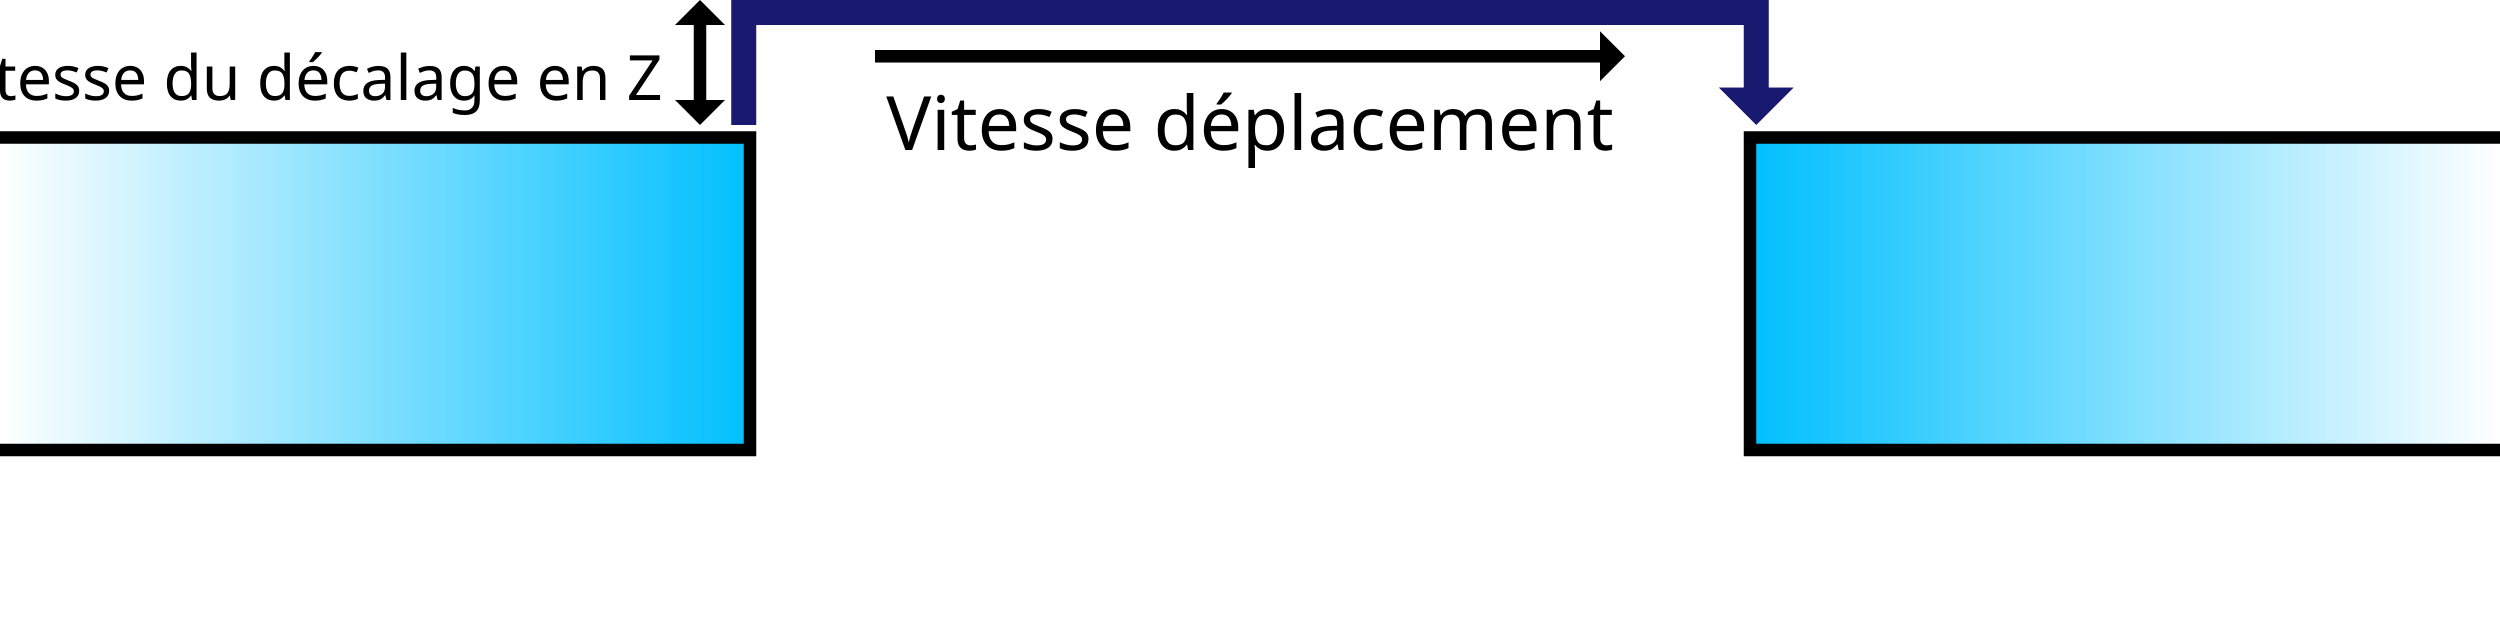
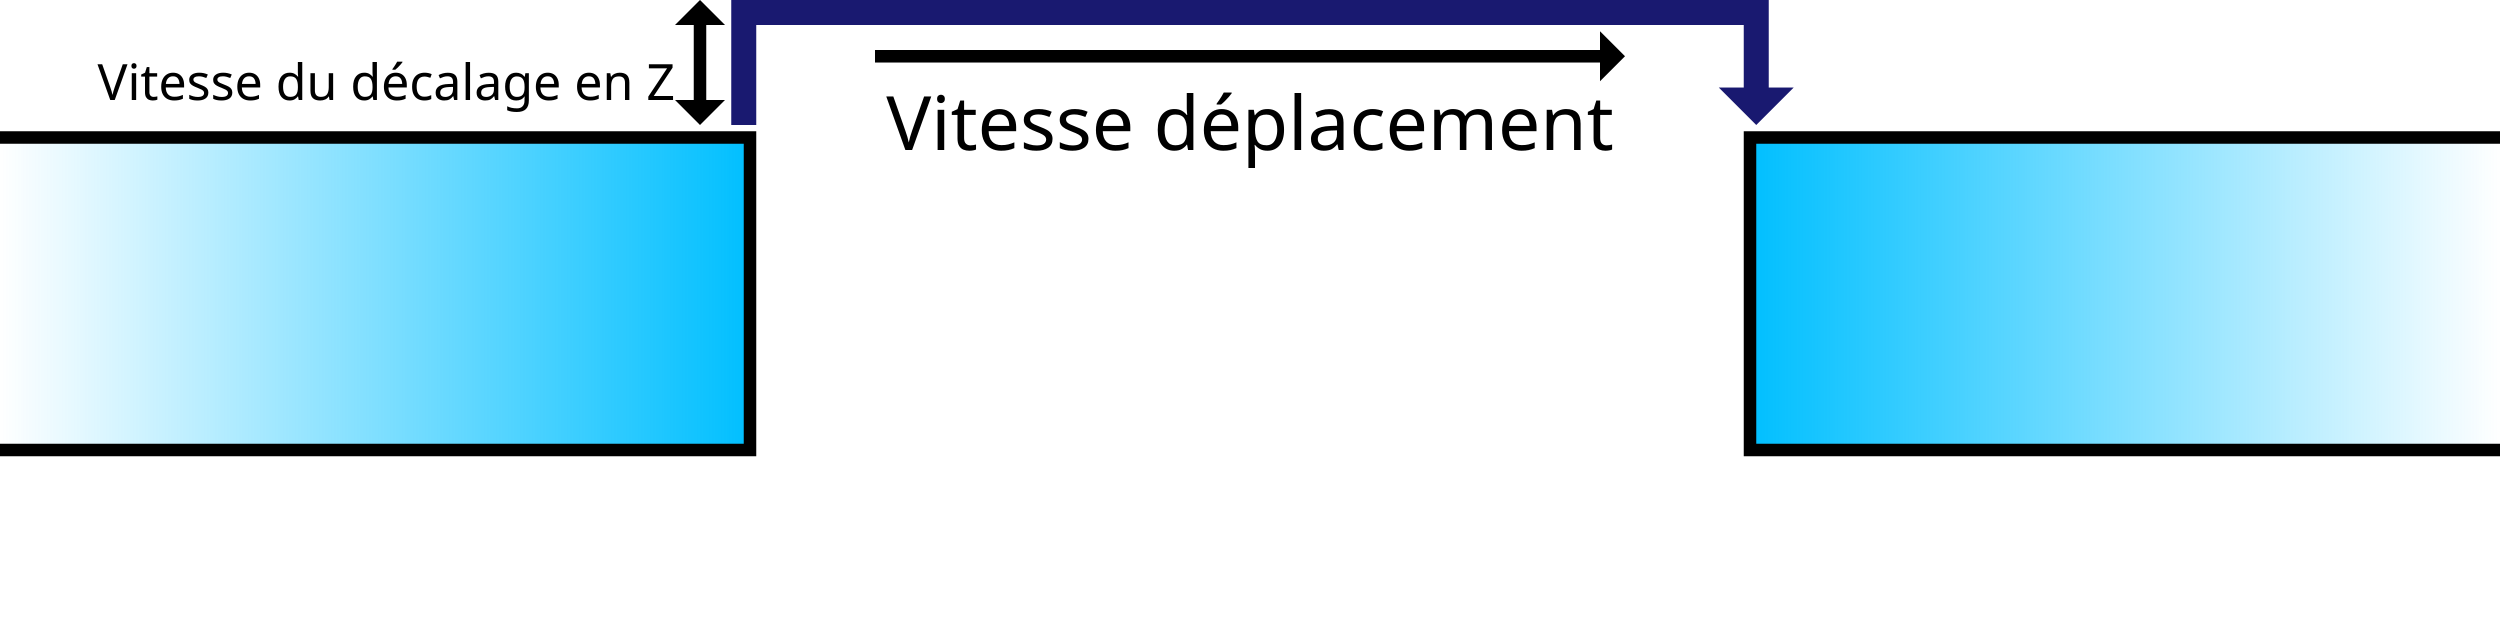
<svg xmlns="http://www.w3.org/2000/svg" width="2000" height="500">
  <defs>
    <linearGradient id="left" x1="0%" y1="0%" x2="100%" y2="0%">
      <stop offset="0%" stop-color="deepskyblue" stop-opacity="0" />
      <stop offset="100%" stop-color="deepskyblue" stop-opacity="1" />
    </linearGradient>
    <linearGradient id="right" x1="0%" y1="0%" x2="100%" y2="0%">
      <stop offset="0%" stop-color="deepskyblue" stop-opacity="1" />
      <stop offset="100%" stop-color="deepskyblue" stop-opacity="0" />
    </linearGradient>
  </defs>
  <g stroke="black" stroke-width="10">
    <g fill="url('#left')">
      <path d="M0,110 h600 v250 h-600" />
    </g>
    <g fill="url('#right')">
      <path d="M2000,110 h-600 v250 h600" />
    </g>
  </g>
  <path d="M585,100 v-100 h830 v70 h20 l-30,30 l-30,-30 h20 v-50 h-790 v80 z" fill="midnightblue" />
  <path d="M560,100 l-20,-20 h15 v-60 h-15 l20,-20 l20,20 h-15 v60 h15 z" />
  <path d="M700,40 h580 v-15 l20,20 l-20,20 v-15 h-580 z" />
  <g font-family="sans-serif" font-size="60px">
    <text x="1000" y="120" text-anchor="middle">Vitesse déplacement</text>
  </g>
-   <g font-family="sans-serif" font-size="50px">
-     <text x="530" y="80" text-anchor="end">Vitesse du décalage en Z</text>
+   <g font-family="sans-serif" font-size="40px">
+     <text x="540" y="80" text-anchor="end">Vitesse du décalage en Z</text>
  </g>
</svg>
